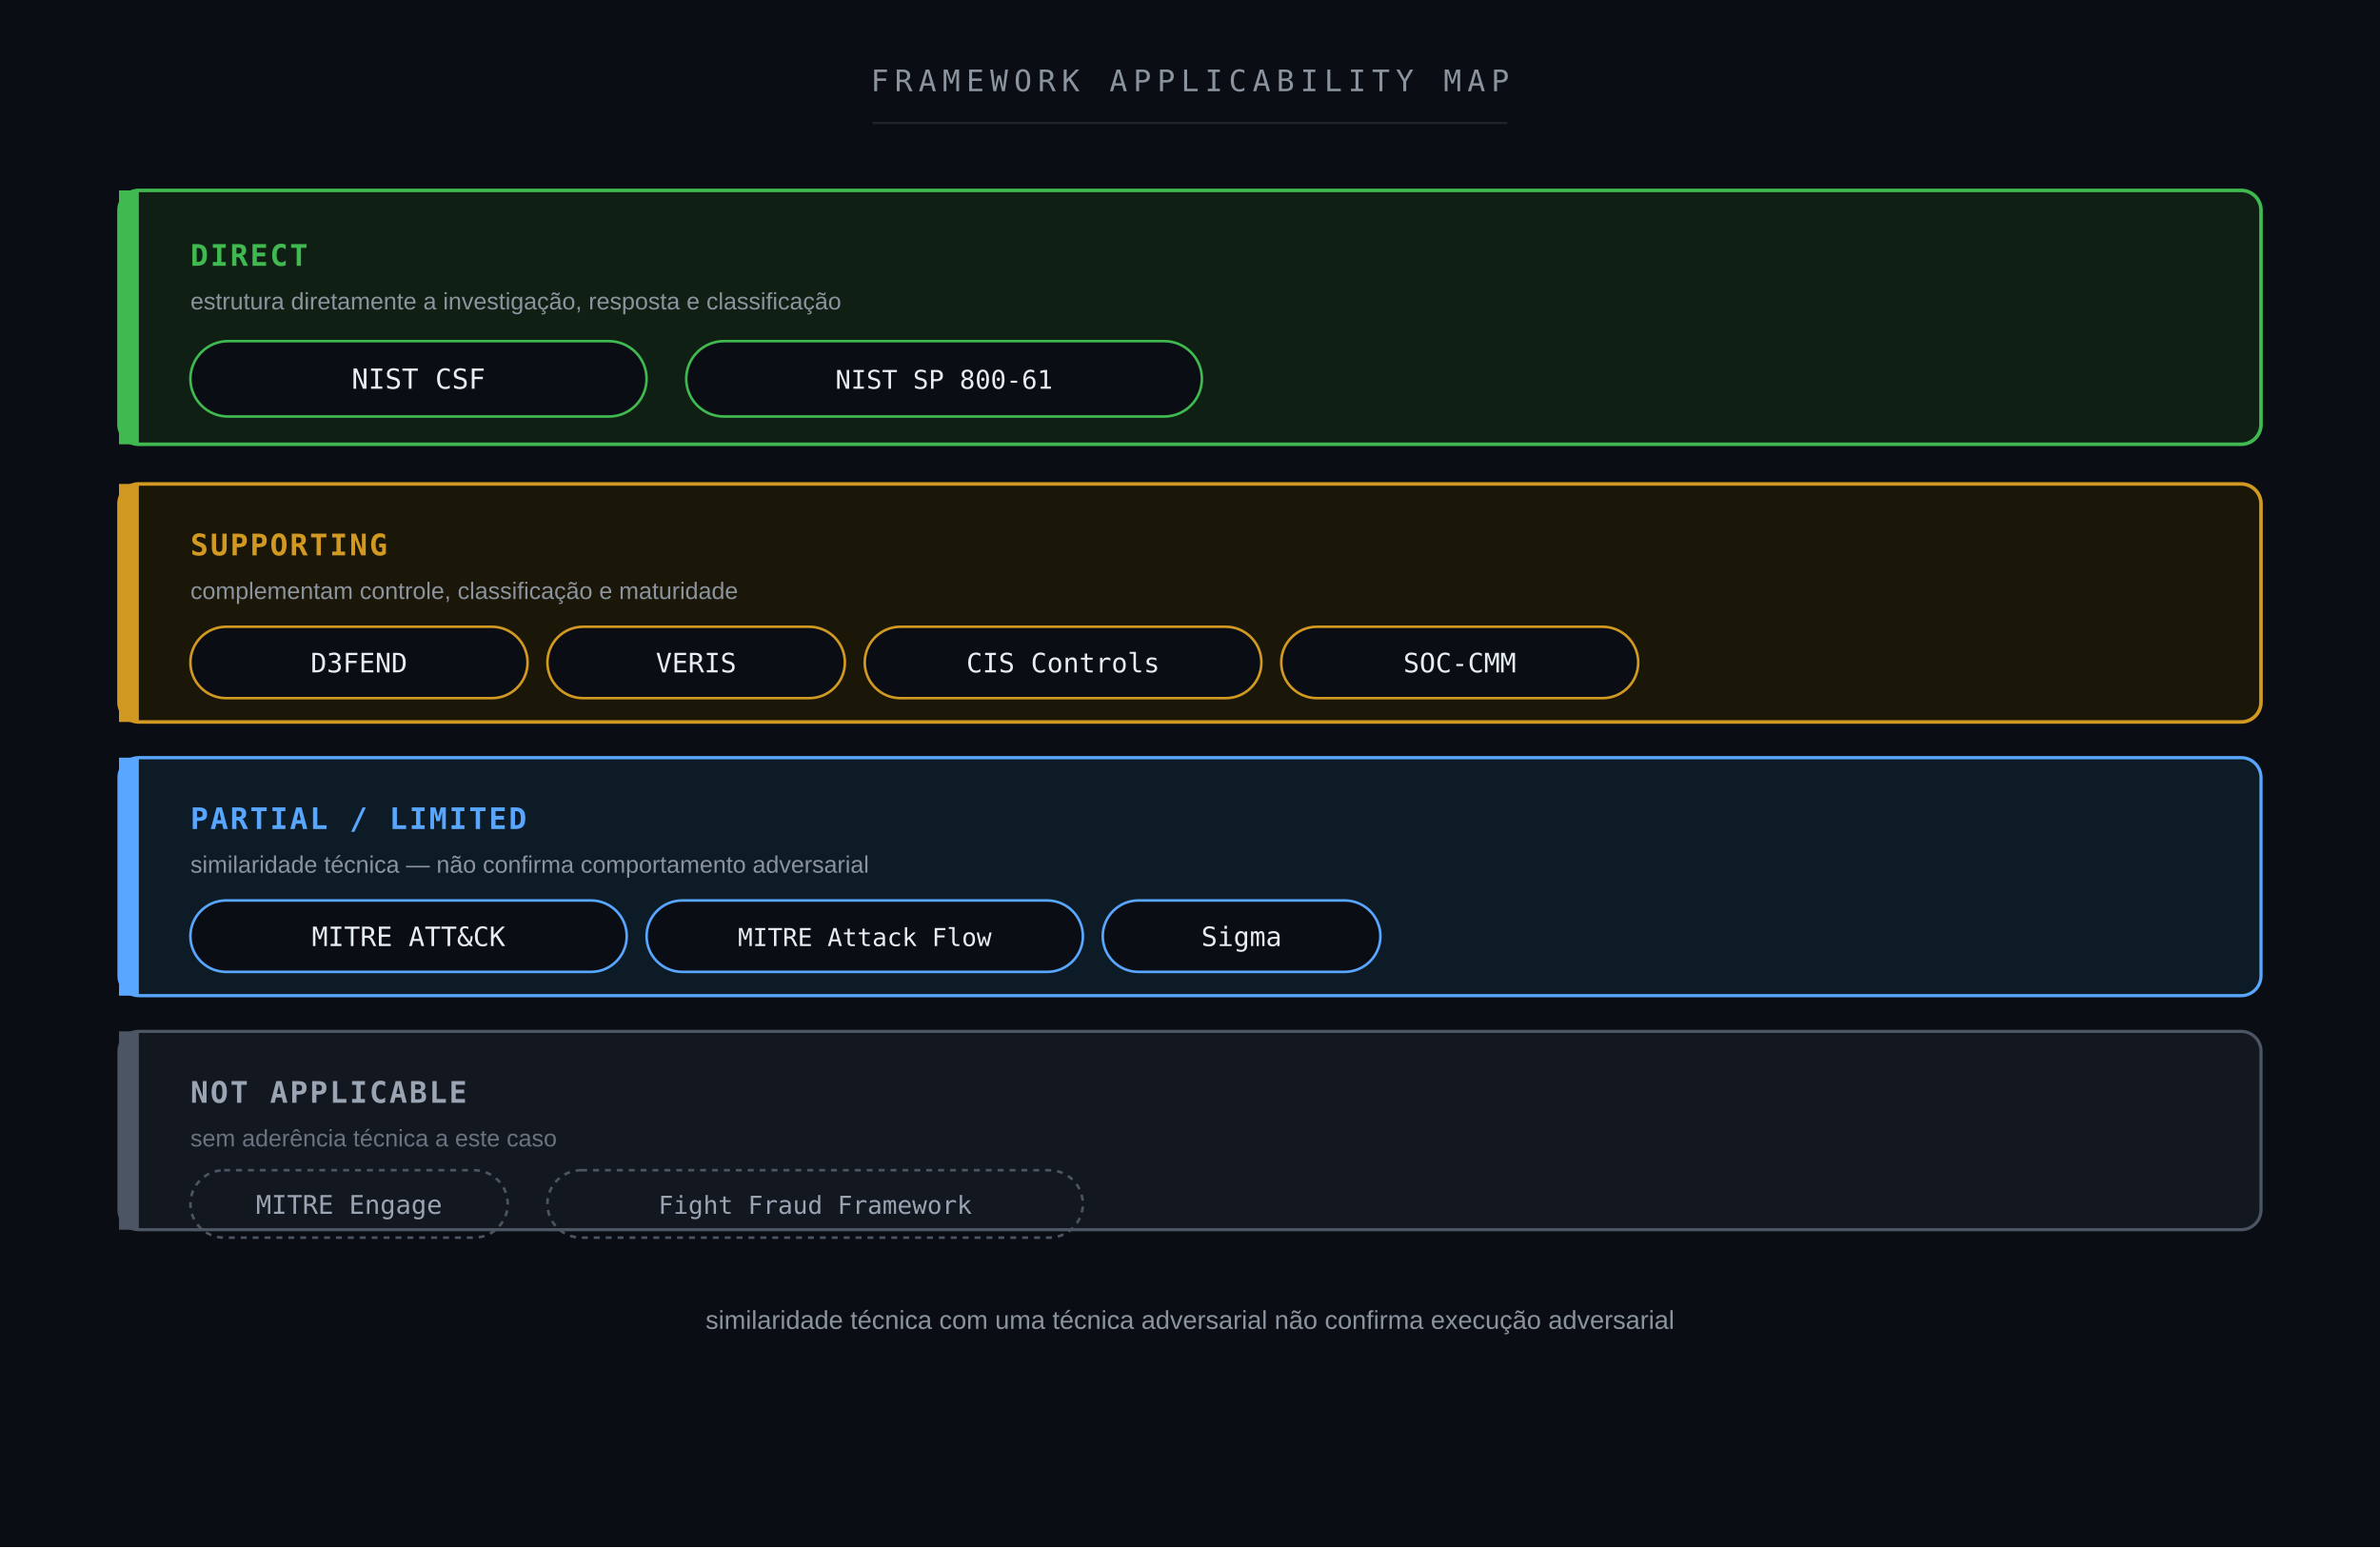
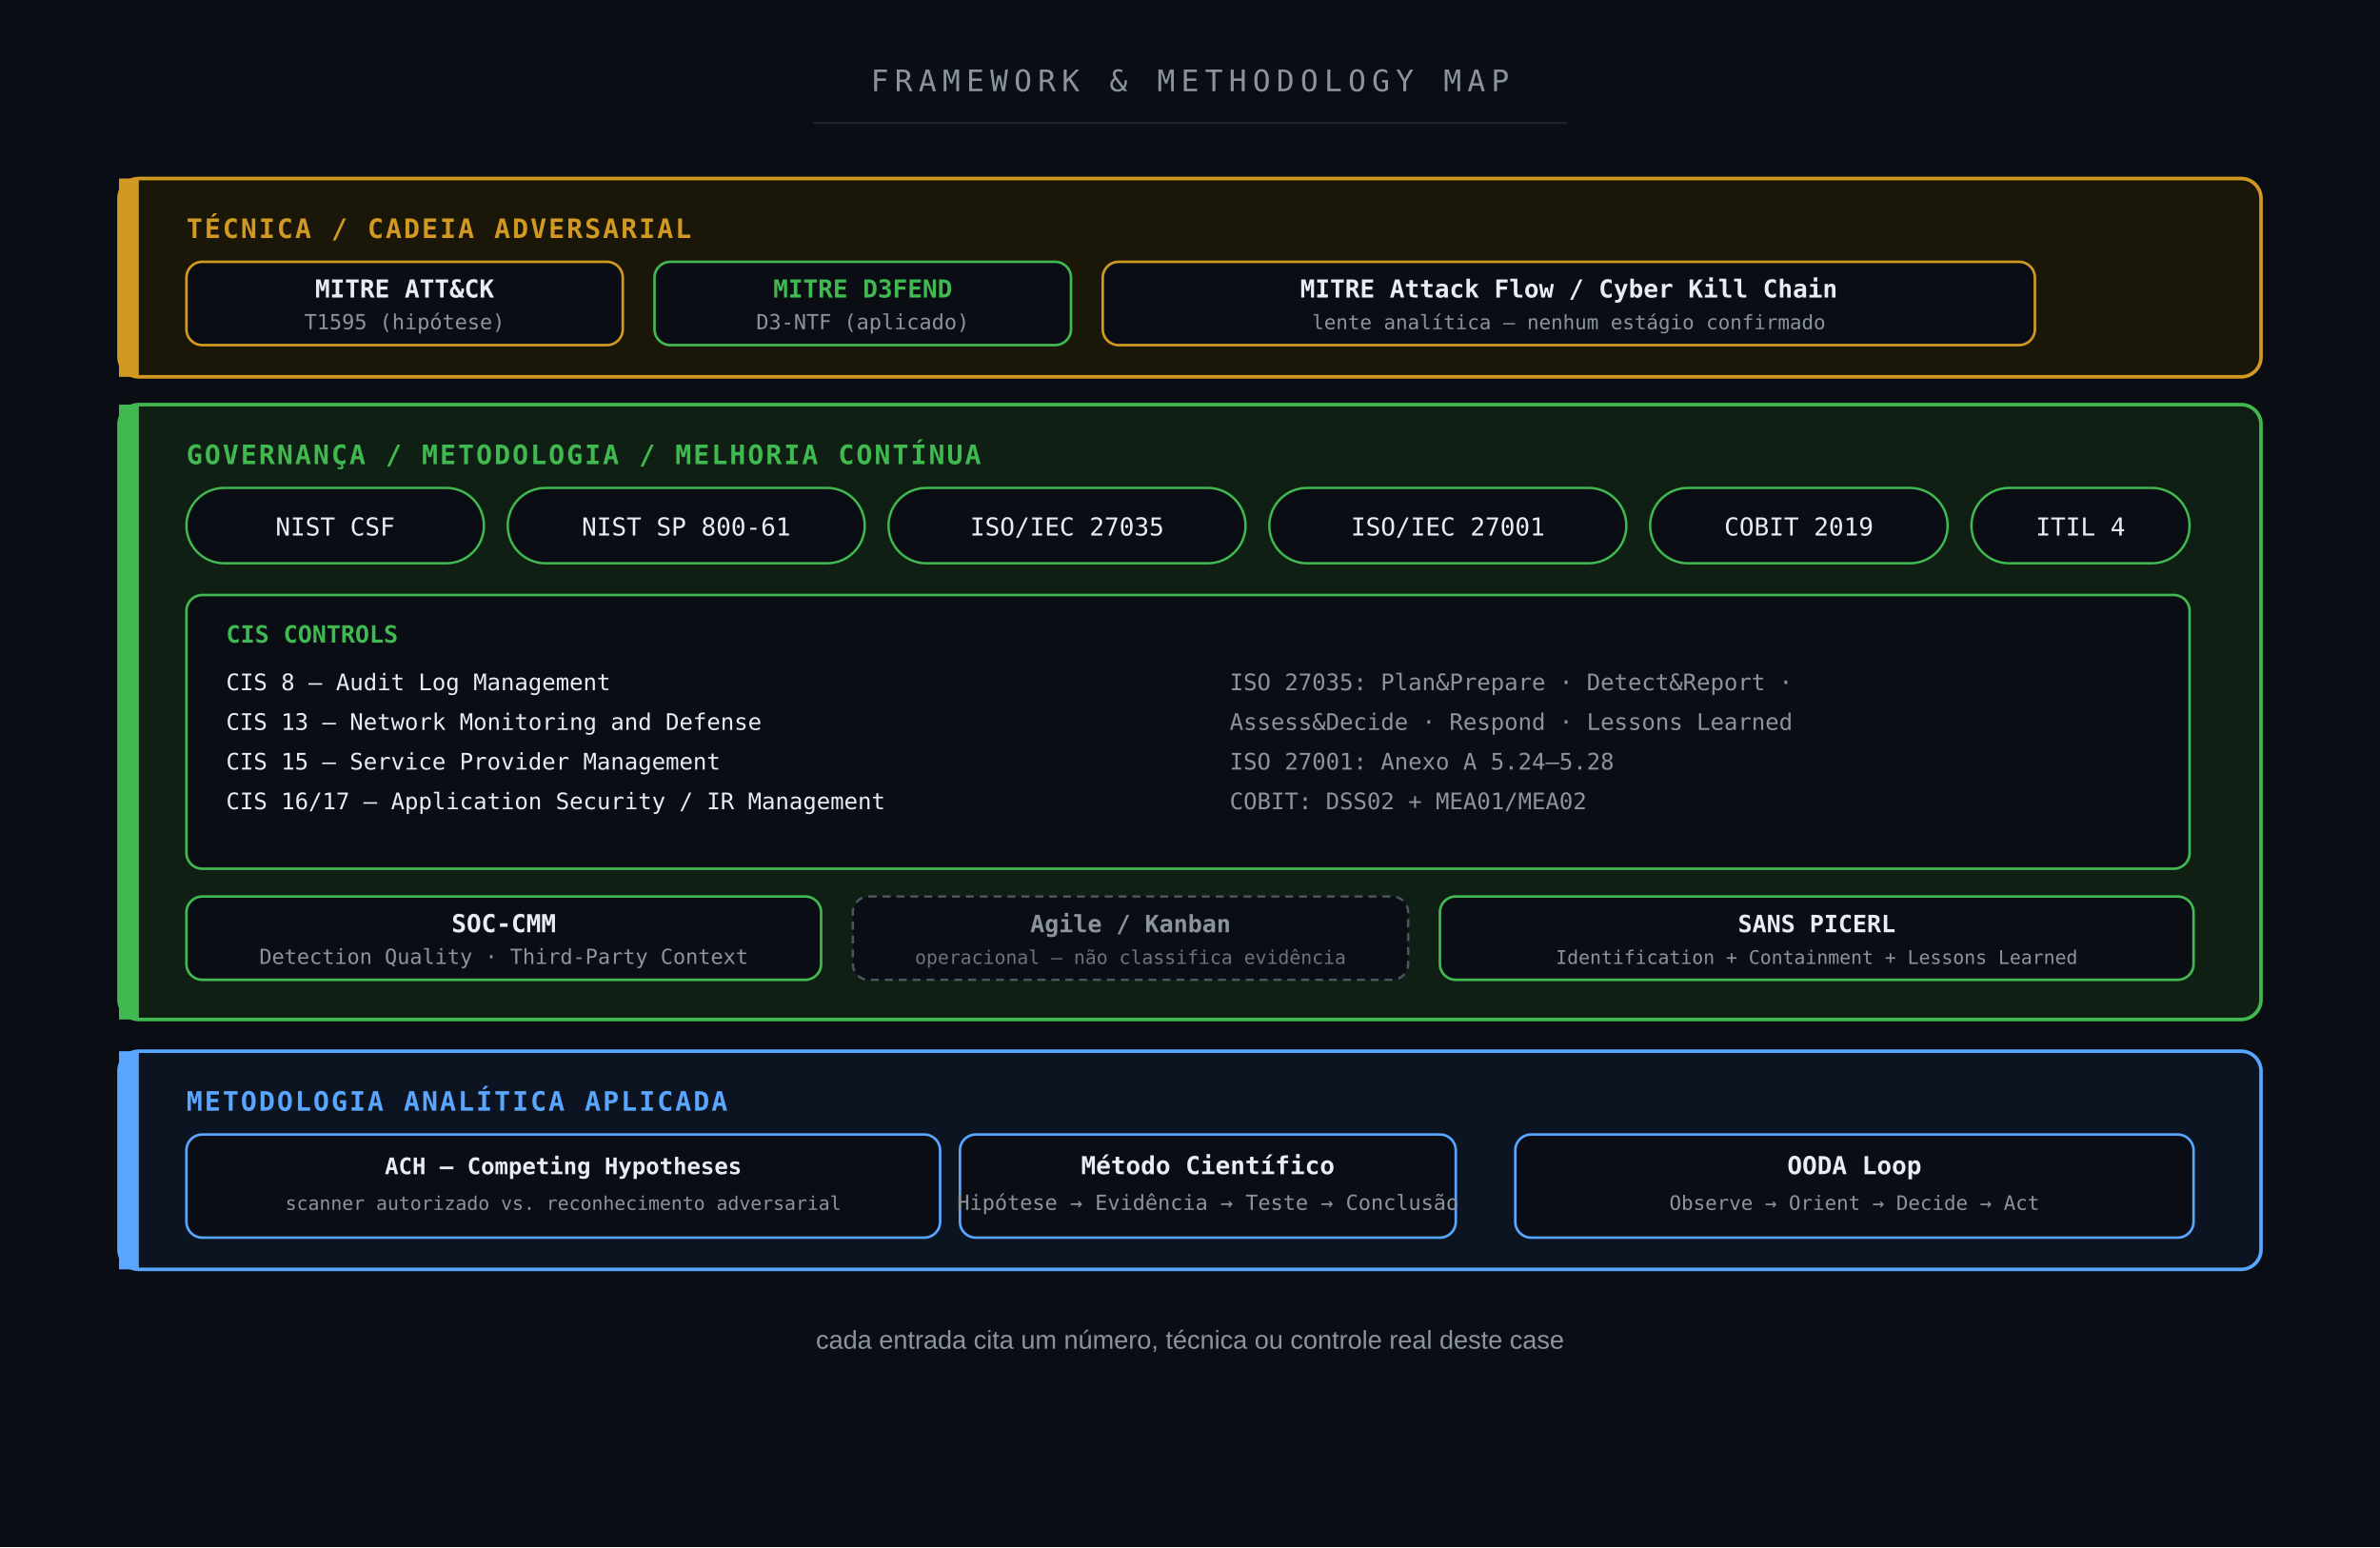
<svg xmlns="http://www.w3.org/2000/svg" viewBox="0 0 1200 780">
  <rect width="1200" height="780" fill="#0a0e14" />
-   <text x="600" y="46" font-family="Consolas,monospace" font-size="15" fill="#8b949e" text-anchor="middle" letter-spacing="3">FRAMEWORK APPLICABILITY MAP</text>
-   <line x1="440" y1="62" x2="760" y2="62" stroke="#21262d" stroke-width="1" />
-   <g transform="translate(60,96)">
-     <rect width="1080" height="128" rx="10" fill="#0f1f14" stroke="#3fb950" stroke-width="1.8" />
-     <rect width="10" height="128" fill="#3fb950" />
-     <text x="36" y="38" font-family="Consolas,monospace" font-size="15" fill="#3fb950" font-weight="700" letter-spacing="1">DIRECT</text>
-     <text x="36" y="60" font-family="Segoe UI,Arial,sans-serif" font-size="12" fill="#8b949e">estrutura diretamente a investigação, resposta e classificação</text>
-     <g font-family="Consolas,monospace" font-size="14" fill="#e6edf3">
-       <rect x="36" y="76" width="230" height="38" rx="19" fill="#0a0e14" stroke="#3fb950" stroke-width="1.3" />
-       <text x="151" y="100" text-anchor="middle">NIST CSF</text>
-       <rect x="286" y="76" width="260" height="38" rx="19" fill="#0a0e14" stroke="#3fb950" stroke-width="1.3" />
-       <text x="416" y="100" text-anchor="middle" font-size="13">NIST SP 800-61</text>
+   <text x="600" y="46" font-family="Consolas,monospace" font-size="15" fill="#8b949e" text-anchor="middle" letter-spacing="3">FRAMEWORK &amp; METHODOLOGY MAP</text>
+   <line x1="410" y1="62" x2="790" y2="62" stroke="#21262d" stroke-width="1" />
+   <g transform="translate(60,90)">
+     <rect width="1080" height="100" rx="10" fill="#1a1608" stroke="#d29922" stroke-width="1.8" />
+     <rect width="10" height="100" fill="#d29922" />
+     <text x="34" y="30" font-family="Consolas,monospace" font-size="13.5" fill="#d29922" font-weight="700" letter-spacing="1">TÉCNICA / CADEIA ADVERSARIAL</text>
+     <g font-family="Consolas,monospace" font-size="12.5" fill="#e6edf3">
+       <rect x="34" y="42" width="220" height="42" rx="8" fill="#0a0e14" stroke="#d29922" stroke-width="1.3" />
+       <text x="144" y="60" text-anchor="middle" font-weight="700">MITRE ATT&amp;CK</text>
+       <text x="144" y="76" text-anchor="middle" font-size="10.5" fill="#8b949e">T1595 (hipótese)</text>
+       <rect x="270" y="42" width="210" height="42" rx="8" fill="#0a0e14" stroke="#3fb950" stroke-width="1.3" />
+       <text x="375" y="60" text-anchor="middle" font-weight="700" fill="#3fb950">MITRE D3FEND</text>
+       <text x="375" y="76" text-anchor="middle" font-size="10.5" fill="#8b949e">D3-NTF (aplicado)</text>
+       <rect x="496" y="42" width="470" height="42" rx="8" fill="#0a0e14" stroke="#d29922" stroke-width="1.3" />
+       <text x="731" y="60" text-anchor="middle" font-weight="700">MITRE Attack Flow / Cyber Kill Chain</text>
+       <text x="731" y="76" text-anchor="middle" font-size="10" fill="#8b949e">lente analítica — nenhum estágio confirmado</text>
    </g>
  </g>
-   <g transform="translate(60,244)">
-     <rect width="1080" height="120" rx="10" fill="#1a1608" stroke="#d29922" stroke-width="1.8" />
-     <rect width="10" height="120" fill="#d29922" />
-     <text x="36" y="36" font-family="Consolas,monospace" font-size="15" fill="#d29922" font-weight="700" letter-spacing="1">SUPPORTING</text>
-     <text x="36" y="58" font-family="Segoe UI,Arial,sans-serif" font-size="12" fill="#8b949e">complementam controle, classificação e maturidade</text>
-     <g font-family="Consolas,monospace" font-size="13.5" fill="#e6edf3">
-       <rect x="36" y="72" width="170" height="36" rx="18" fill="#0a0e14" stroke="#d29922" stroke-width="1.3" />
-       <text x="121" y="95" text-anchor="middle">D3FEND</text>
-       <rect x="216" y="72" width="150" height="36" rx="18" fill="#0a0e14" stroke="#d29922" stroke-width="1.3" />
-       <text x="291" y="95" text-anchor="middle">VERIS</text>
-       <rect x="376" y="72" width="200" height="36" rx="18" fill="#0a0e14" stroke="#d29922" stroke-width="1.3" />
-       <text x="476" y="95" text-anchor="middle">CIS Controls</text>
-       <rect x="586" y="72" width="180" height="36" rx="18" fill="#0a0e14" stroke="#d29922" stroke-width="1.3" />
-       <text x="676" y="95" text-anchor="middle">SOC-CMM</text>
+   <g transform="translate(60,204)">
+     <rect width="1080" height="310" rx="10" fill="#0f1f14" stroke="#3fb950" stroke-width="1.8" />
+     <rect width="10" height="310" fill="#3fb950" />
+     <text x="34" y="30" font-family="Consolas,monospace" font-size="13.5" fill="#3fb950" font-weight="700" letter-spacing="1">GOVERNANÇA / METODOLOGIA / MELHORIA CONTÍNUA</text>
+     <g font-family="Consolas,monospace" font-size="12.5" fill="#e6edf3">
+       <rect x="34" y="42" width="150" height="38" rx="19" fill="#0a0e14" stroke="#3fb950" stroke-width="1.2" />
+       <text x="109" y="66" text-anchor="middle">NIST CSF</text>
+       <rect x="196" y="42" width="180" height="38" rx="19" fill="#0a0e14" stroke="#3fb950" stroke-width="1.2" />
+       <text x="286" y="66" text-anchor="middle">NIST SP 800-61</text>
+       <rect x="388" y="42" width="180" height="38" rx="19" fill="#0a0e14" stroke="#3fb950" stroke-width="1.2" />
+       <text x="478" y="66" text-anchor="middle">ISO/IEC 27035</text>
+       <rect x="580" y="42" width="180" height="38" rx="19" fill="#0a0e14" stroke="#3fb950" stroke-width="1.2" />
+       <text x="670" y="66" text-anchor="middle">ISO/IEC 27001</text>
+       <rect x="772" y="42" width="150" height="38" rx="19" fill="#0a0e14" stroke="#3fb950" stroke-width="1.2" />
+       <text x="847" y="66" text-anchor="middle">COBIT 2019</text>
+       <rect x="934" y="42" width="110" height="38" rx="19" fill="#0a0e14" stroke="#3fb950" stroke-width="1.2" />
+       <text x="989" y="66" text-anchor="middle">ITIL 4</text>
+     </g>
+     <g font-family="Consolas,monospace" font-size="12" fill="#e6edf3">
+       <rect x="34" y="96" width="1010" height="138" rx="8" fill="#0a0e14" stroke="#3fb950" stroke-width="1.3" />
+       <text x="54" y="120" font-weight="700" fill="#3fb950">CIS CONTROLS</text>
+       <text x="54" y="144" font-size="11.5">CIS 8  — Audit Log Management</text>
+       <text x="54" y="164" font-size="11.5">CIS 13 — Network Monitoring and Defense</text>
+       <text x="54" y="184" font-size="11.5">CIS 15 — Service Provider Management</text>
+       <text x="54" y="204" font-size="11.5">CIS 16/17 — Application Security / IR Management</text>
+       <text x="560" y="144" font-size="11.5" fill="#8b949e">ISO 27035: Plan&amp;Prepare · Detect&amp;Report ·</text>
+       <text x="560" y="164" font-size="11.5" fill="#8b949e">Assess&amp;Decide · Respond · Lessons Learned</text>
+       <text x="560" y="184" font-size="11.5" fill="#8b949e">ISO 27001: Anexo A 5.24–5.28</text>
+       <text x="560" y="204" font-size="11.5" fill="#8b949e">COBIT: DSS02 + MEA01/MEA02</text>
+     </g>
+     <rect x="34" y="248" width="320" height="42" rx="8" fill="#0a0e14" stroke="#3fb950" stroke-width="1.3" />
+     <text x="194" y="266" font-family="Consolas,monospace" font-size="12.5" fill="#e6edf3" text-anchor="middle" font-weight="700">SOC-CMM</text>
+     <text x="194" y="282" font-family="Consolas,monospace" font-size="10.5" fill="#8b949e" text-anchor="middle">Detection Quality · Third-Party Context</text>
+     <rect x="370" y="248" width="280" height="42" rx="8" fill="#0a0e14" stroke="#4b5563" stroke-width="1.2" stroke-dasharray="4 3" />
+     <text x="510" y="266" font-family="Consolas,monospace" font-size="12" fill="#8b949e" text-anchor="middle" font-weight="700">Agile / Kanban</text>
+     <text x="510" y="282" font-family="Consolas,monospace" font-size="9.5" fill="#6b7280" text-anchor="middle">operacional — não classifica evidência</text>
+     <rect x="666" y="248" width="380" height="42" rx="8" fill="#0a0e14" stroke="#3fb950" stroke-width="1.3" />
+     <text x="856" y="266" font-family="Consolas,monospace" font-size="12" fill="#e6edf3" text-anchor="middle" font-weight="700">SANS PICERL</text>
+     <text x="856" y="282" font-family="Consolas,monospace" font-size="9.5" fill="#8b949e" text-anchor="middle">Identification + Containment + Lessons Learned</text>
+   </g>
+   <g transform="translate(60,530)">
+     <rect width="1080" height="110" rx="10" fill="#0d1421" stroke="#58a6ff" stroke-width="1.8" />
+     <rect width="10" height="110" fill="#58a6ff" />
+     <text x="34" y="30" font-family="Consolas,monospace" font-size="13.5" fill="#58a6ff" font-weight="700" letter-spacing="1">METODOLOGIA ANALÍTICA APLICADA</text>
+     <g font-family="Consolas,monospace" font-size="12.5" fill="#e6edf3">
+       <rect x="34" y="42" width="380" height="52" rx="8" fill="#0a0e14" stroke="#58a6ff" stroke-width="1.3" />
+       <text x="224" y="62" text-anchor="middle" font-weight="700" font-size="11.5">ACH — Competing Hypotheses</text>
+       <text x="224" y="80" text-anchor="middle" font-size="9.5" fill="#8b949e">scanner autorizado vs. reconhecimento adversarial</text>
+       <rect x="424" y="42" width="250" height="52" rx="8" fill="#0a0e14" stroke="#58a6ff" stroke-width="1.3" />
+       <text x="549" y="62" text-anchor="middle" font-weight="700">Método Científico</text>
+       <text x="549" y="80" text-anchor="middle" font-size="10.5" fill="#8b949e">Hipótese → Evidência → Teste → Conclusão</text>
+       <rect x="704" y="42" width="342" height="52" rx="8" fill="#0a0e14" stroke="#58a6ff" stroke-width="1.3" />
+       <text x="875" y="62" text-anchor="middle" font-weight="700">OODA Loop</text>
+       <text x="875" y="80" text-anchor="middle" font-size="10" fill="#8b949e">Observe → Orient → Decide → Act</text>
    </g>
  </g>
-   <g transform="translate(60,382)">
-     <rect width="1080" height="120" rx="10" fill="#0d1b26" stroke="#58a6ff" stroke-width="1.6" />
-     <rect width="10" height="120" fill="#58a6ff" />
-     <text x="36" y="36" font-family="Consolas,monospace" font-size="15" fill="#58a6ff" font-weight="700" letter-spacing="1">PARTIAL / LIMITED</text>
-     <text x="36" y="58" font-family="Segoe UI,Arial,sans-serif" font-size="12" fill="#8b949e">similaridade técnica — não confirma comportamento adversarial</text>
-     <g font-family="Consolas,monospace" font-size="13.5" fill="#e6edf3">
-       <rect x="36" y="72" width="220" height="36" rx="18" fill="#0a0e14" stroke="#58a6ff" stroke-width="1.3" />
-       <text x="146" y="95" text-anchor="middle">MITRE ATT&amp;CK</text>
-       <rect x="266" y="72" width="220" height="36" rx="18" fill="#0a0e14" stroke="#58a6ff" stroke-width="1.3" />
-       <text x="376" y="95" text-anchor="middle" font-size="12.5">MITRE Attack Flow</text>
-       <rect x="496" y="72" width="140" height="36" rx="18" fill="#0a0e14" stroke="#58a6ff" stroke-width="1.3" />
-       <text x="566" y="95" text-anchor="middle">Sigma</text>
-     </g>
-   </g>
-   <g transform="translate(60,520)">
-     <rect width="1080" height="100" rx="10" fill="#131720" stroke="#4b5563" stroke-width="1.6" />
-     <rect width="10" height="100" fill="#4b5563" />
-     <text x="36" y="36" font-family="Consolas,monospace" font-size="15" fill="#9aa4b2" font-weight="700" letter-spacing="1">NOT APPLICABLE</text>
-     <text x="36" y="58" font-family="Segoe UI,Arial,sans-serif" font-size="12" fill="#6b7280">sem aderência técnica a este caso</text>
-     <g font-family="Consolas,monospace" font-size="13" fill="#9aa4b2">
-       <rect x="36" y="70" width="160" height="34" rx="17" fill="none" stroke="#4b5563" stroke-width="1.3" stroke-dasharray="3 3" />
-       <text x="116" y="92" text-anchor="middle">MITRE Engage</text>
-       <rect x="216" y="70" width="270" height="34" rx="17" fill="none" stroke="#4b5563" stroke-width="1.3" stroke-dasharray="3 3" />
-       <text x="351" y="92" text-anchor="middle" font-size="12.5">Fight Fraud Framework</text>
-     </g>
-   </g>
-   <text x="600" y="670" font-family="Segoe UI,Arial,sans-serif" font-size="13" fill="#8b949e" text-anchor="middle">similaridade técnica com uma técnica adversarial não confirma execução adversarial</text>
+   <text x="600" y="680" font-family="Segoe UI,Arial,sans-serif" font-size="13" fill="#8b949e" text-anchor="middle">cada entrada cita um número, técnica ou controle real deste case</text>
</svg>
